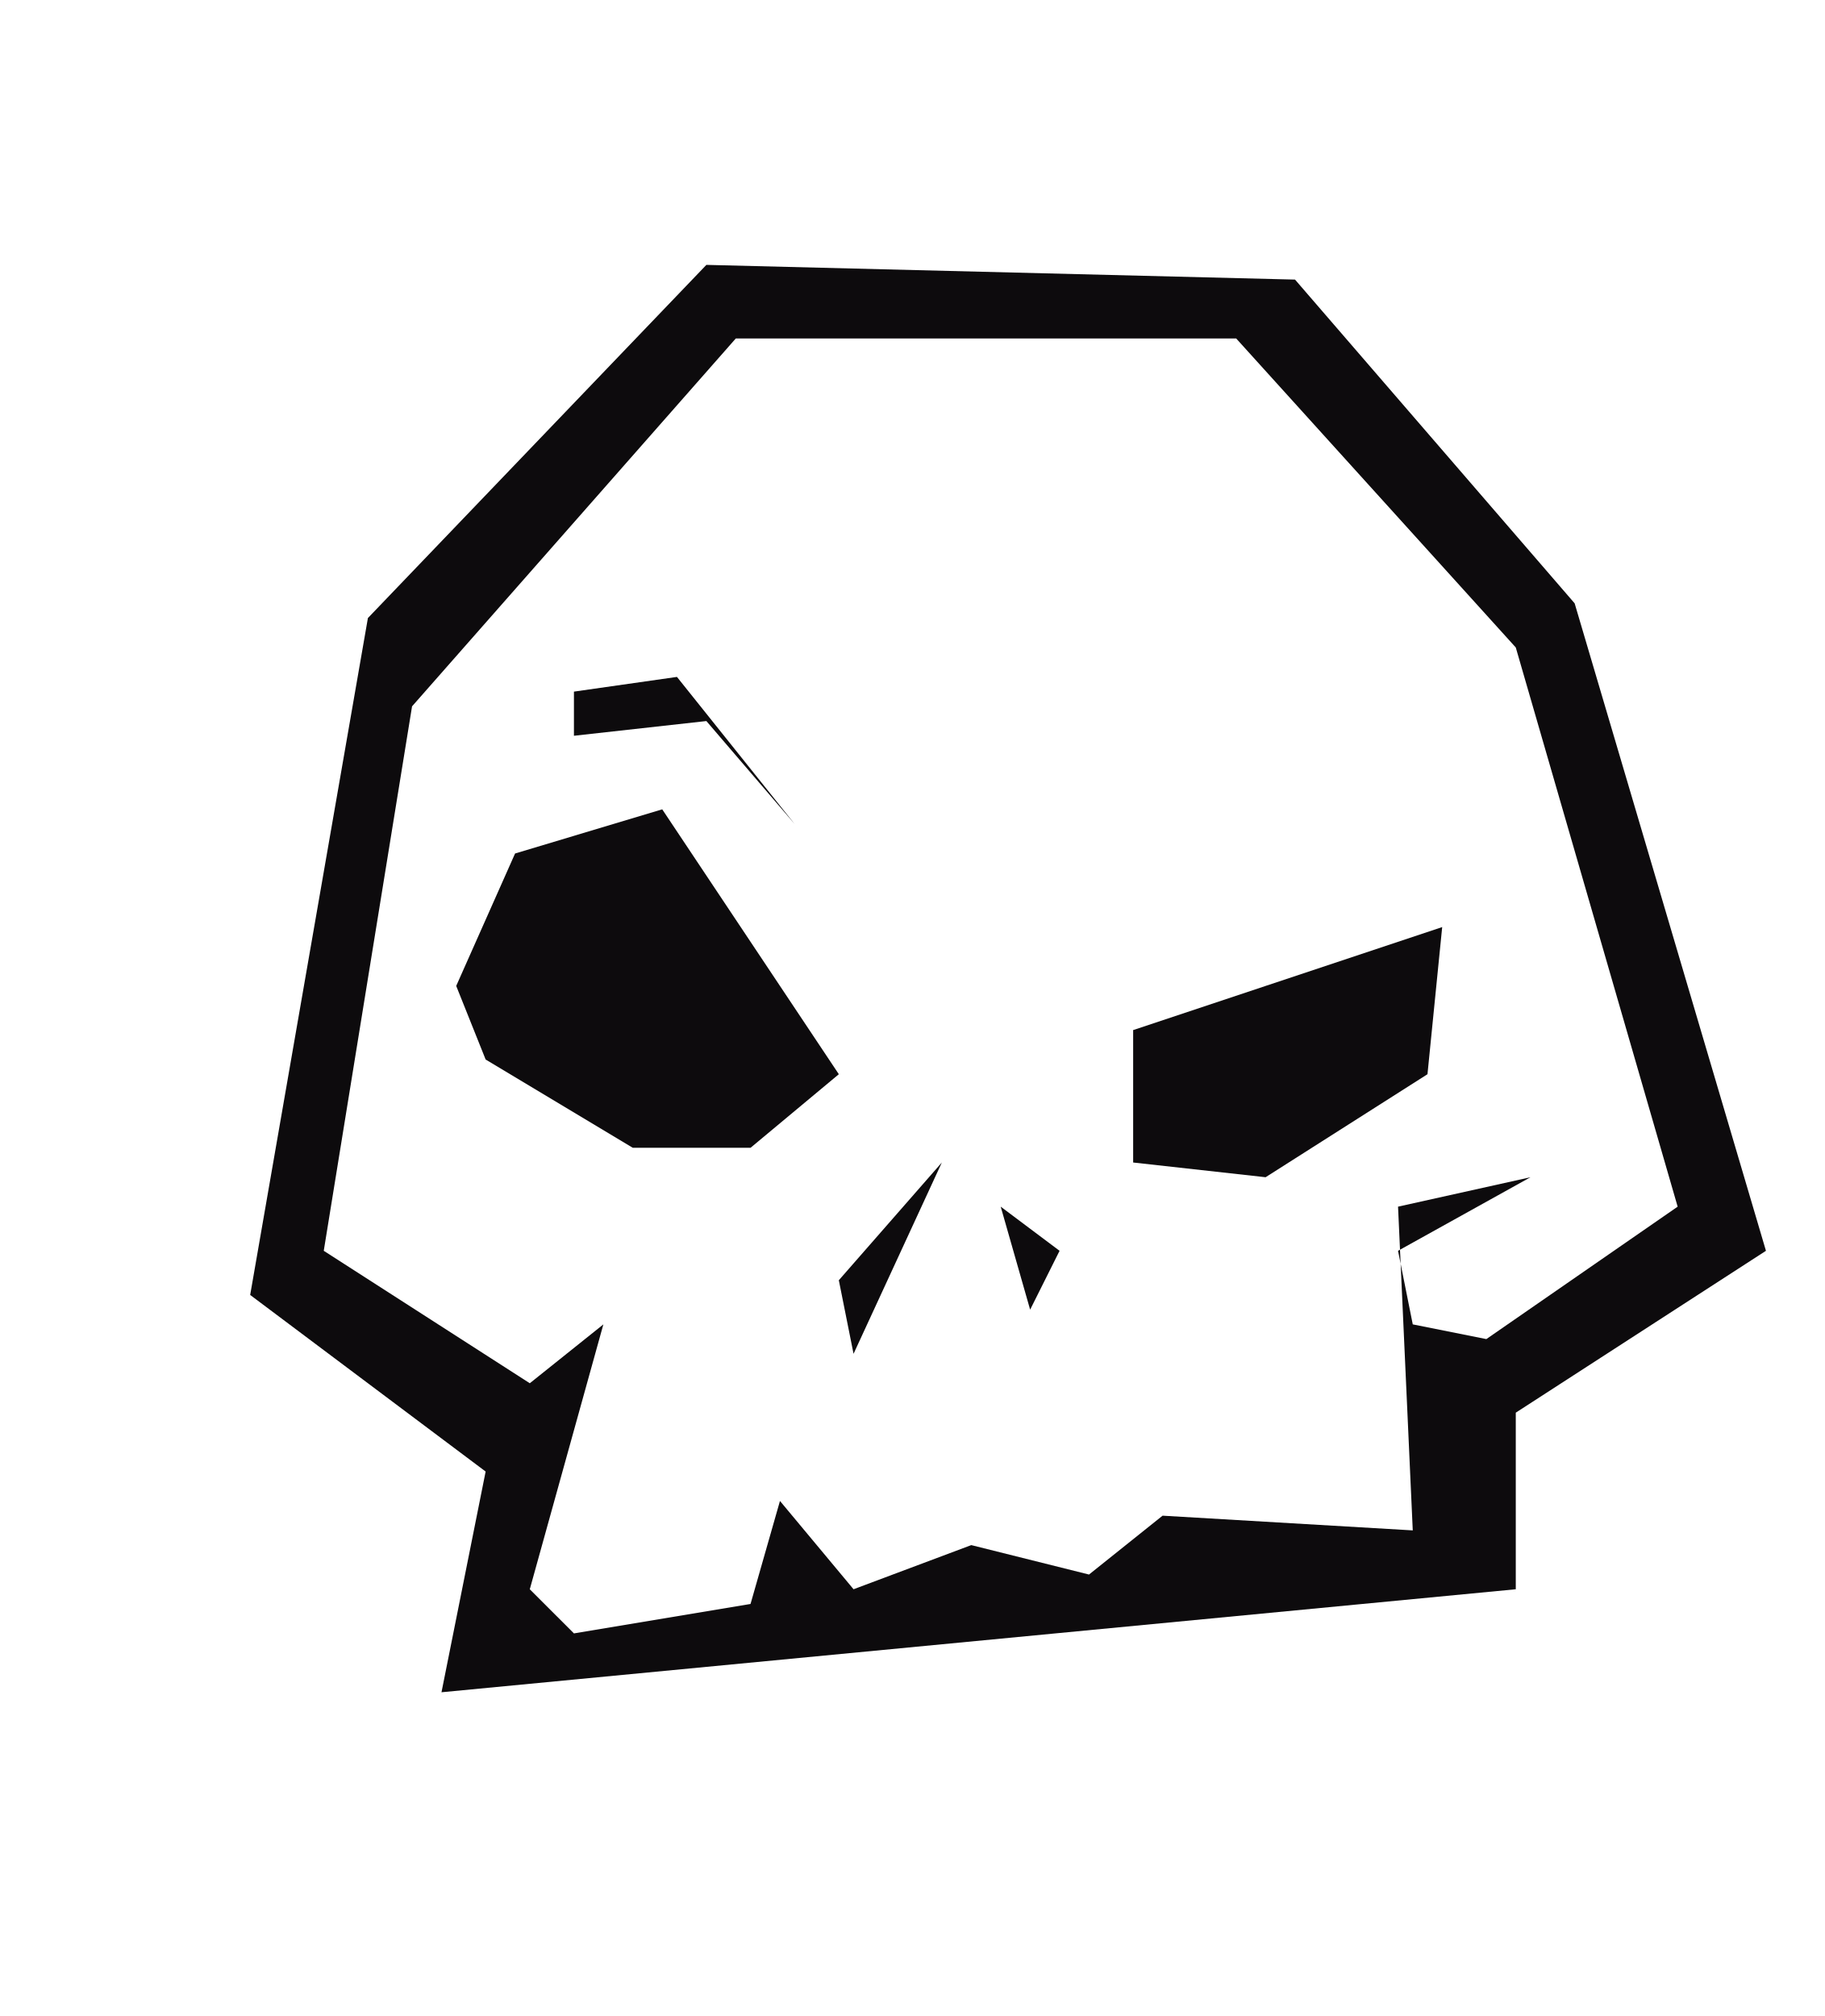
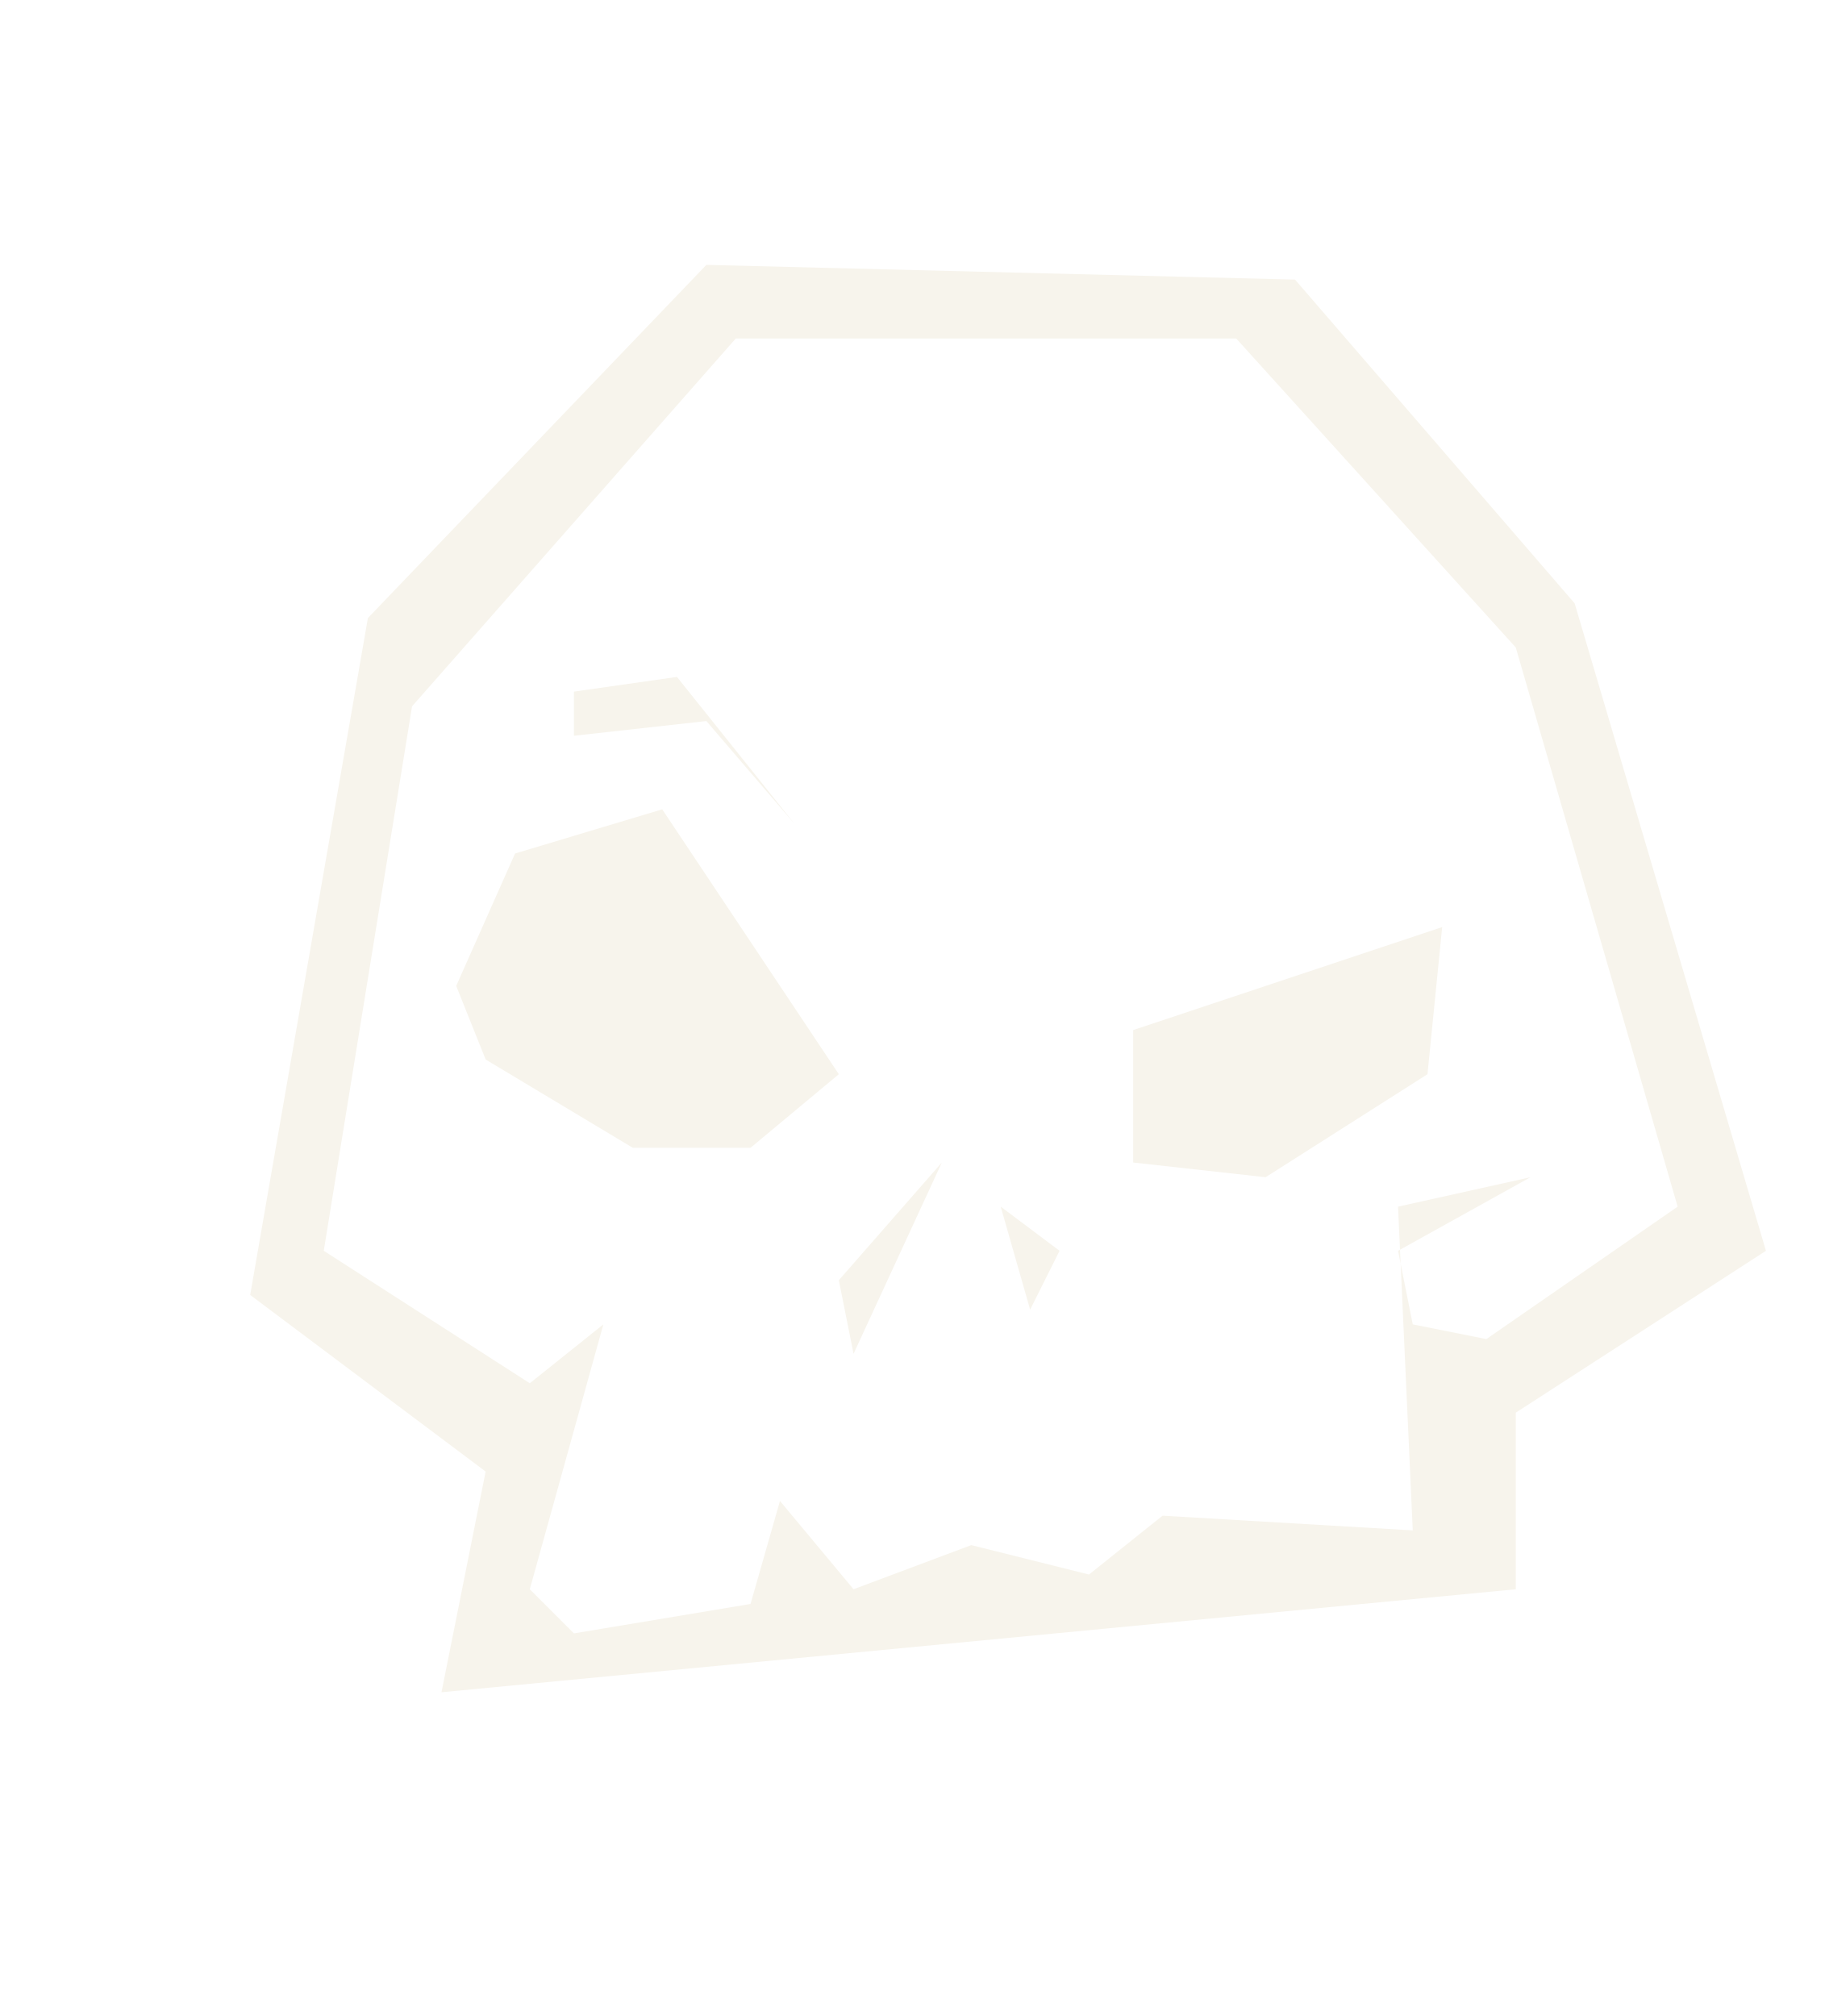
<svg xmlns="http://www.w3.org/2000/svg" viewBox="0 0 124 137">
-   <path fill="#0d0b0d" fill-rule="evenodd" d="M68,82 L70,89 L72,85ZM64,79 L57,87 L58,92ZM98,63 L77,70 L77,79 L86,80 L97,73ZM35,58 L31,67 L33,72 L43,78 L51,78 L57,73 L45,55ZM39,47 L39,50 L48,49 L54,56 L46,46ZM50,23 L84,23 L103,44 L114,82 L101,91 L96,90 L95,85 L104,80 L95,82 L96,104 L79,103 L74,107 L66,105 L58,108 L53,102 L51,109 L39,111 L36,108 L41,90 L36,94 L22,85 L28,48ZM48,18 L25,42 L17,88 L33,100 L30,115 L103,108 L103,96 L120,85 L107,41 L88,19Z" />
+   <path fill="#f7f4ec" fill-rule="evenodd" d="M68,82 L70,89 L72,85ZM64,79 L57,87 L58,92ZM98,63 L77,70 L77,79 L86,80 L97,73ZM35,58 L31,67 L33,72 L43,78 L51,78 L57,73 L45,55ZM39,47 L39,50 L48,49 L54,56 L46,46ZM50,23 L84,23 L103,44 L114,82 L101,91 L96,90 L95,85 L104,80 L95,82 L96,104 L79,103 L74,107 L66,105 L58,108 L53,102 L51,109 L39,111 L36,108 L41,90 L36,94 L22,85 L28,48ZM48,18 L25,42 L17,88 L33,100 L30,115 L103,108 L103,96 L120,85 L107,41 L88,19Z" />
</svg>
